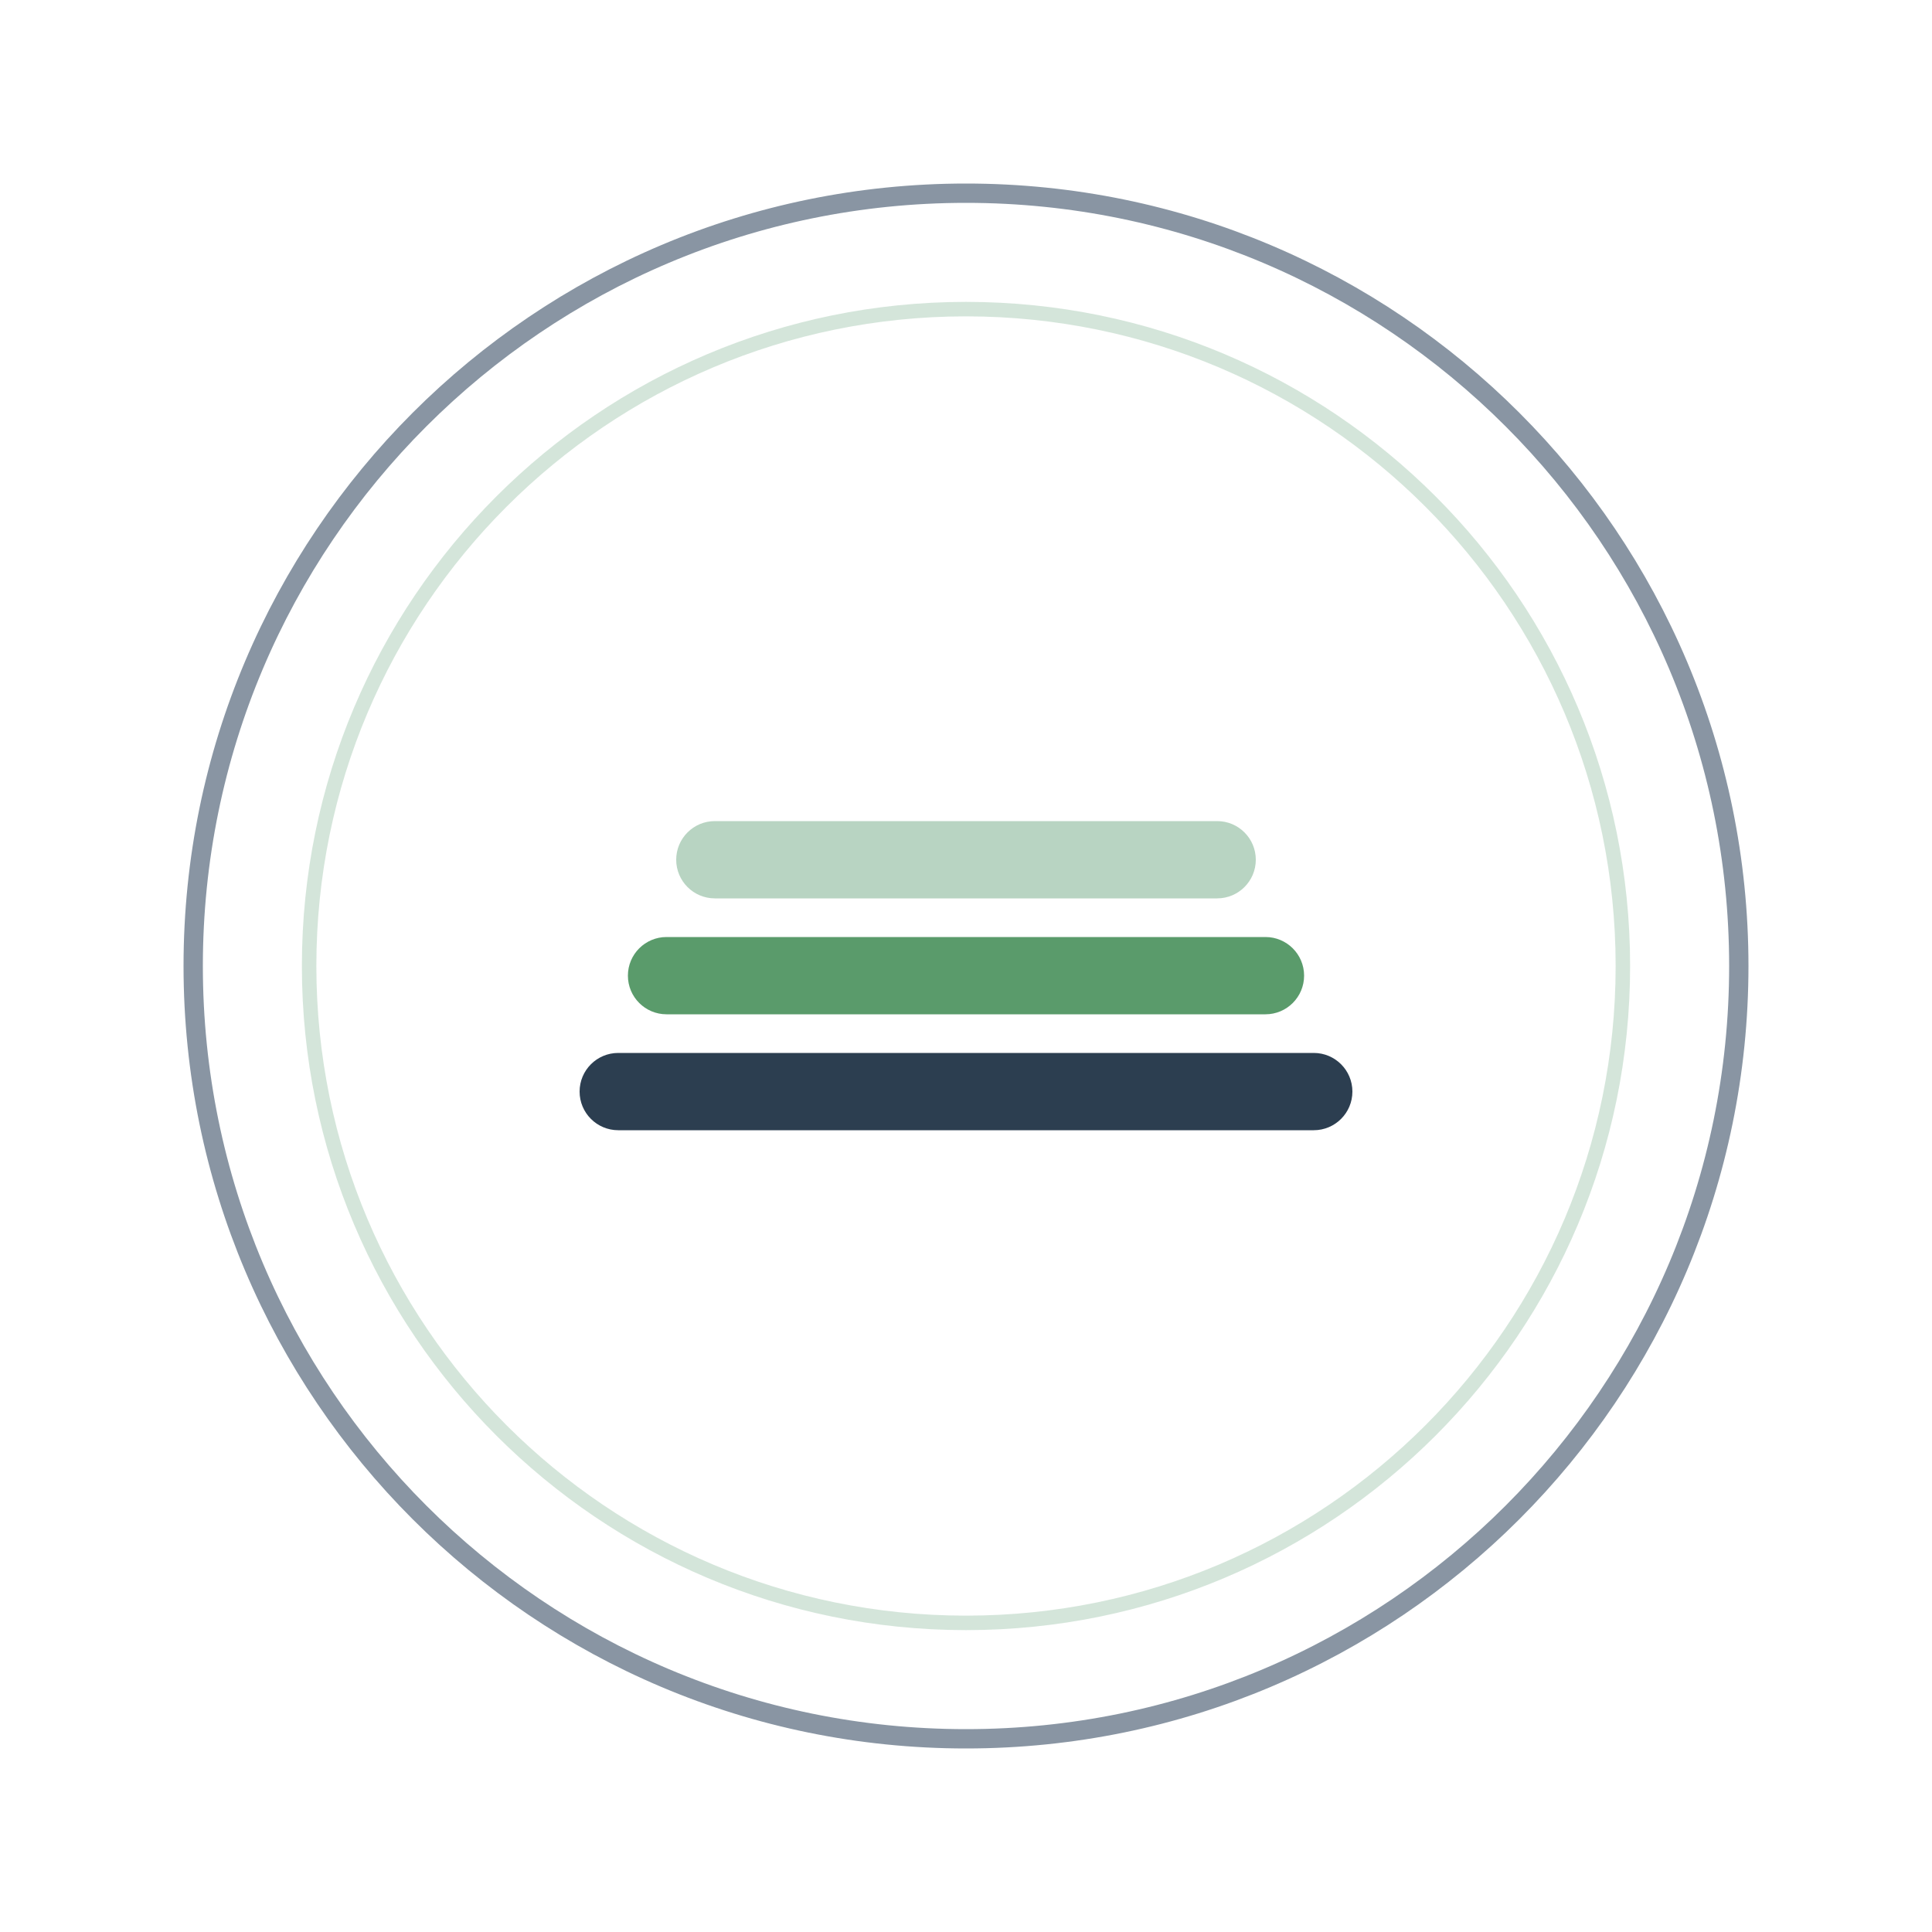
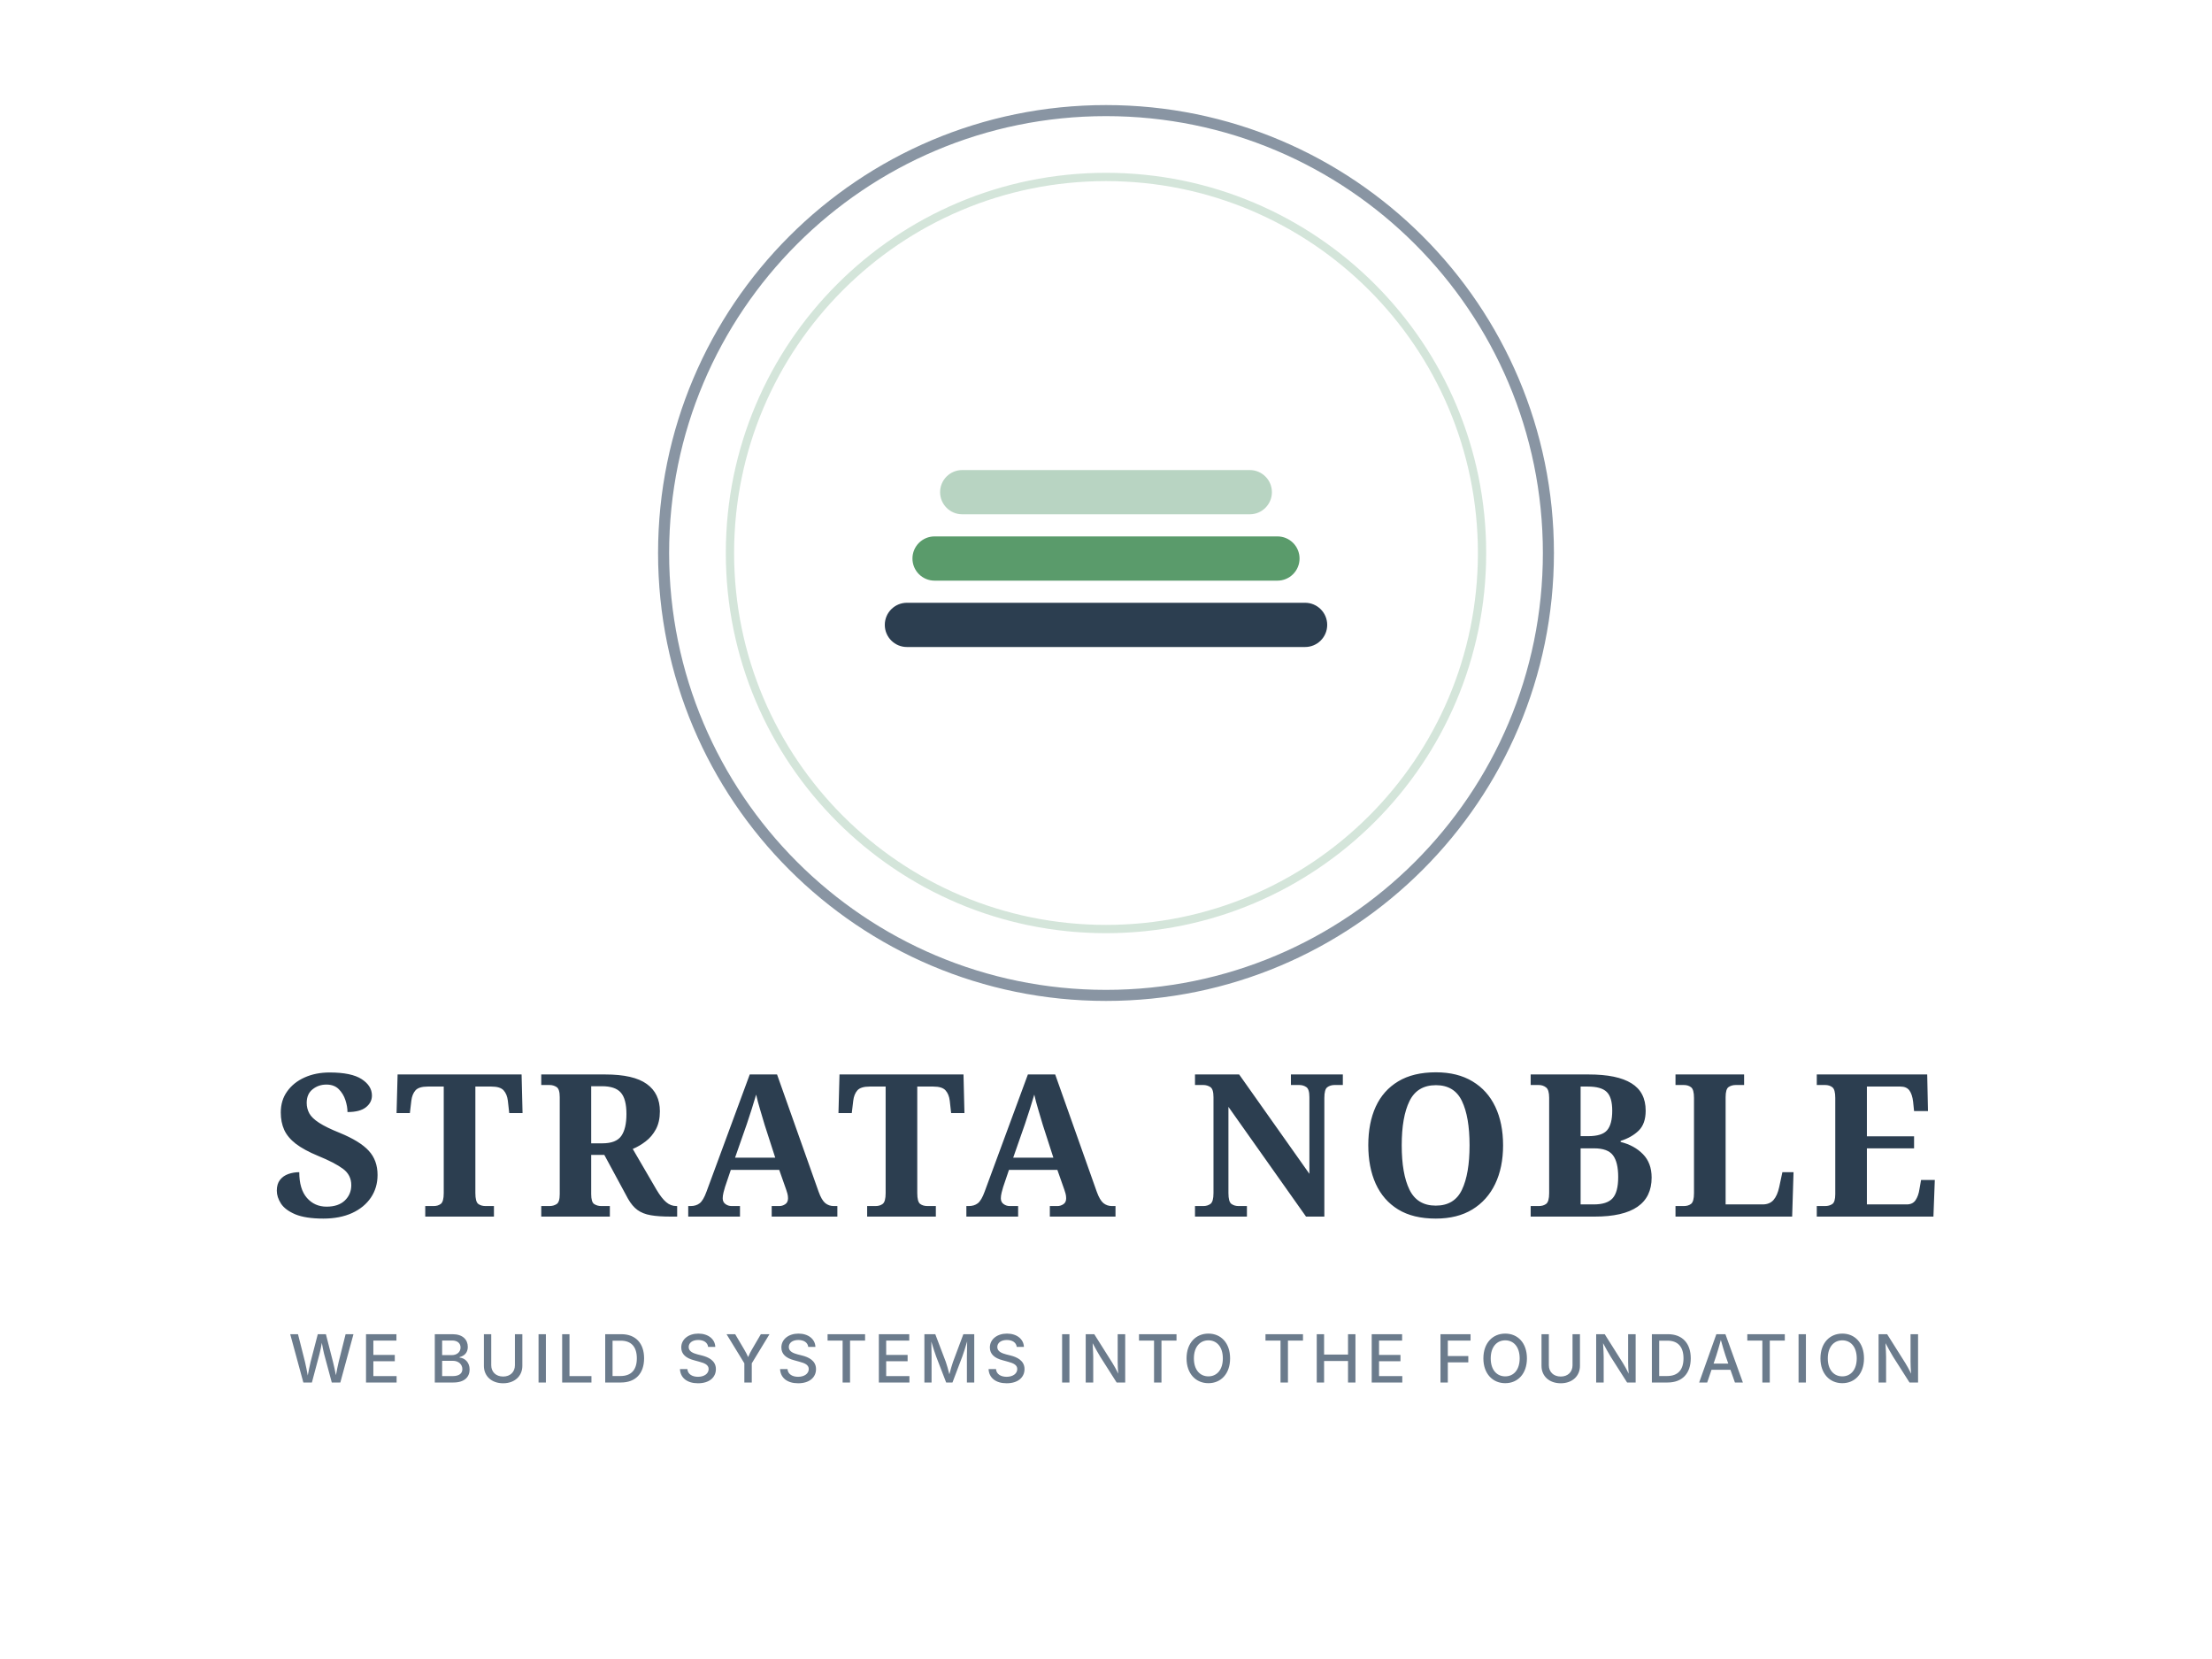
- <svg xmlns="http://www.w3.org/2000/svg" viewBox="0 0 200 200">
-   <g transform="translate(100, 100)">
+ <svg xmlns="http://www.w3.org/2000/svg" viewBox="0 0 400 300">
+   <g transform="translate(200, 100)">
    <circle cx="0" cy="0" r="80" fill="none" stroke="#6B7B8C" stroke-width="2" opacity="0.8" />
    <circle cx="0" cy="0" r="68" fill="none" stroke="#B8D4C2" stroke-width="1.5" opacity="0.6" />
    <rect x="-30" y="-15" width="60" height="8" rx="4" fill="#B8D4C2" />
    <rect x="-35" y="-3" width="70" height="8" rx="4" fill="#5A9B6B" />
    <rect x="-40" y="9" width="80" height="8" rx="4" fill="#2C3E50" />
  </g>
+   <text x="200" y="220" text-anchor="middle" font-family="Playfair Display, serif" font-size="36" font-weight="700" fill="#2C3E50" letter-spacing="2px">STRATA NOBLE</text>
+   <text x="200" y="250" text-anchor="middle" font-family="Inter, sans-serif" font-size="12" font-weight="500" fill="#6B7B8C" letter-spacing="1px">WE BUILD SYSTEMS INTO THE FOUNDATION</text>
</svg>
